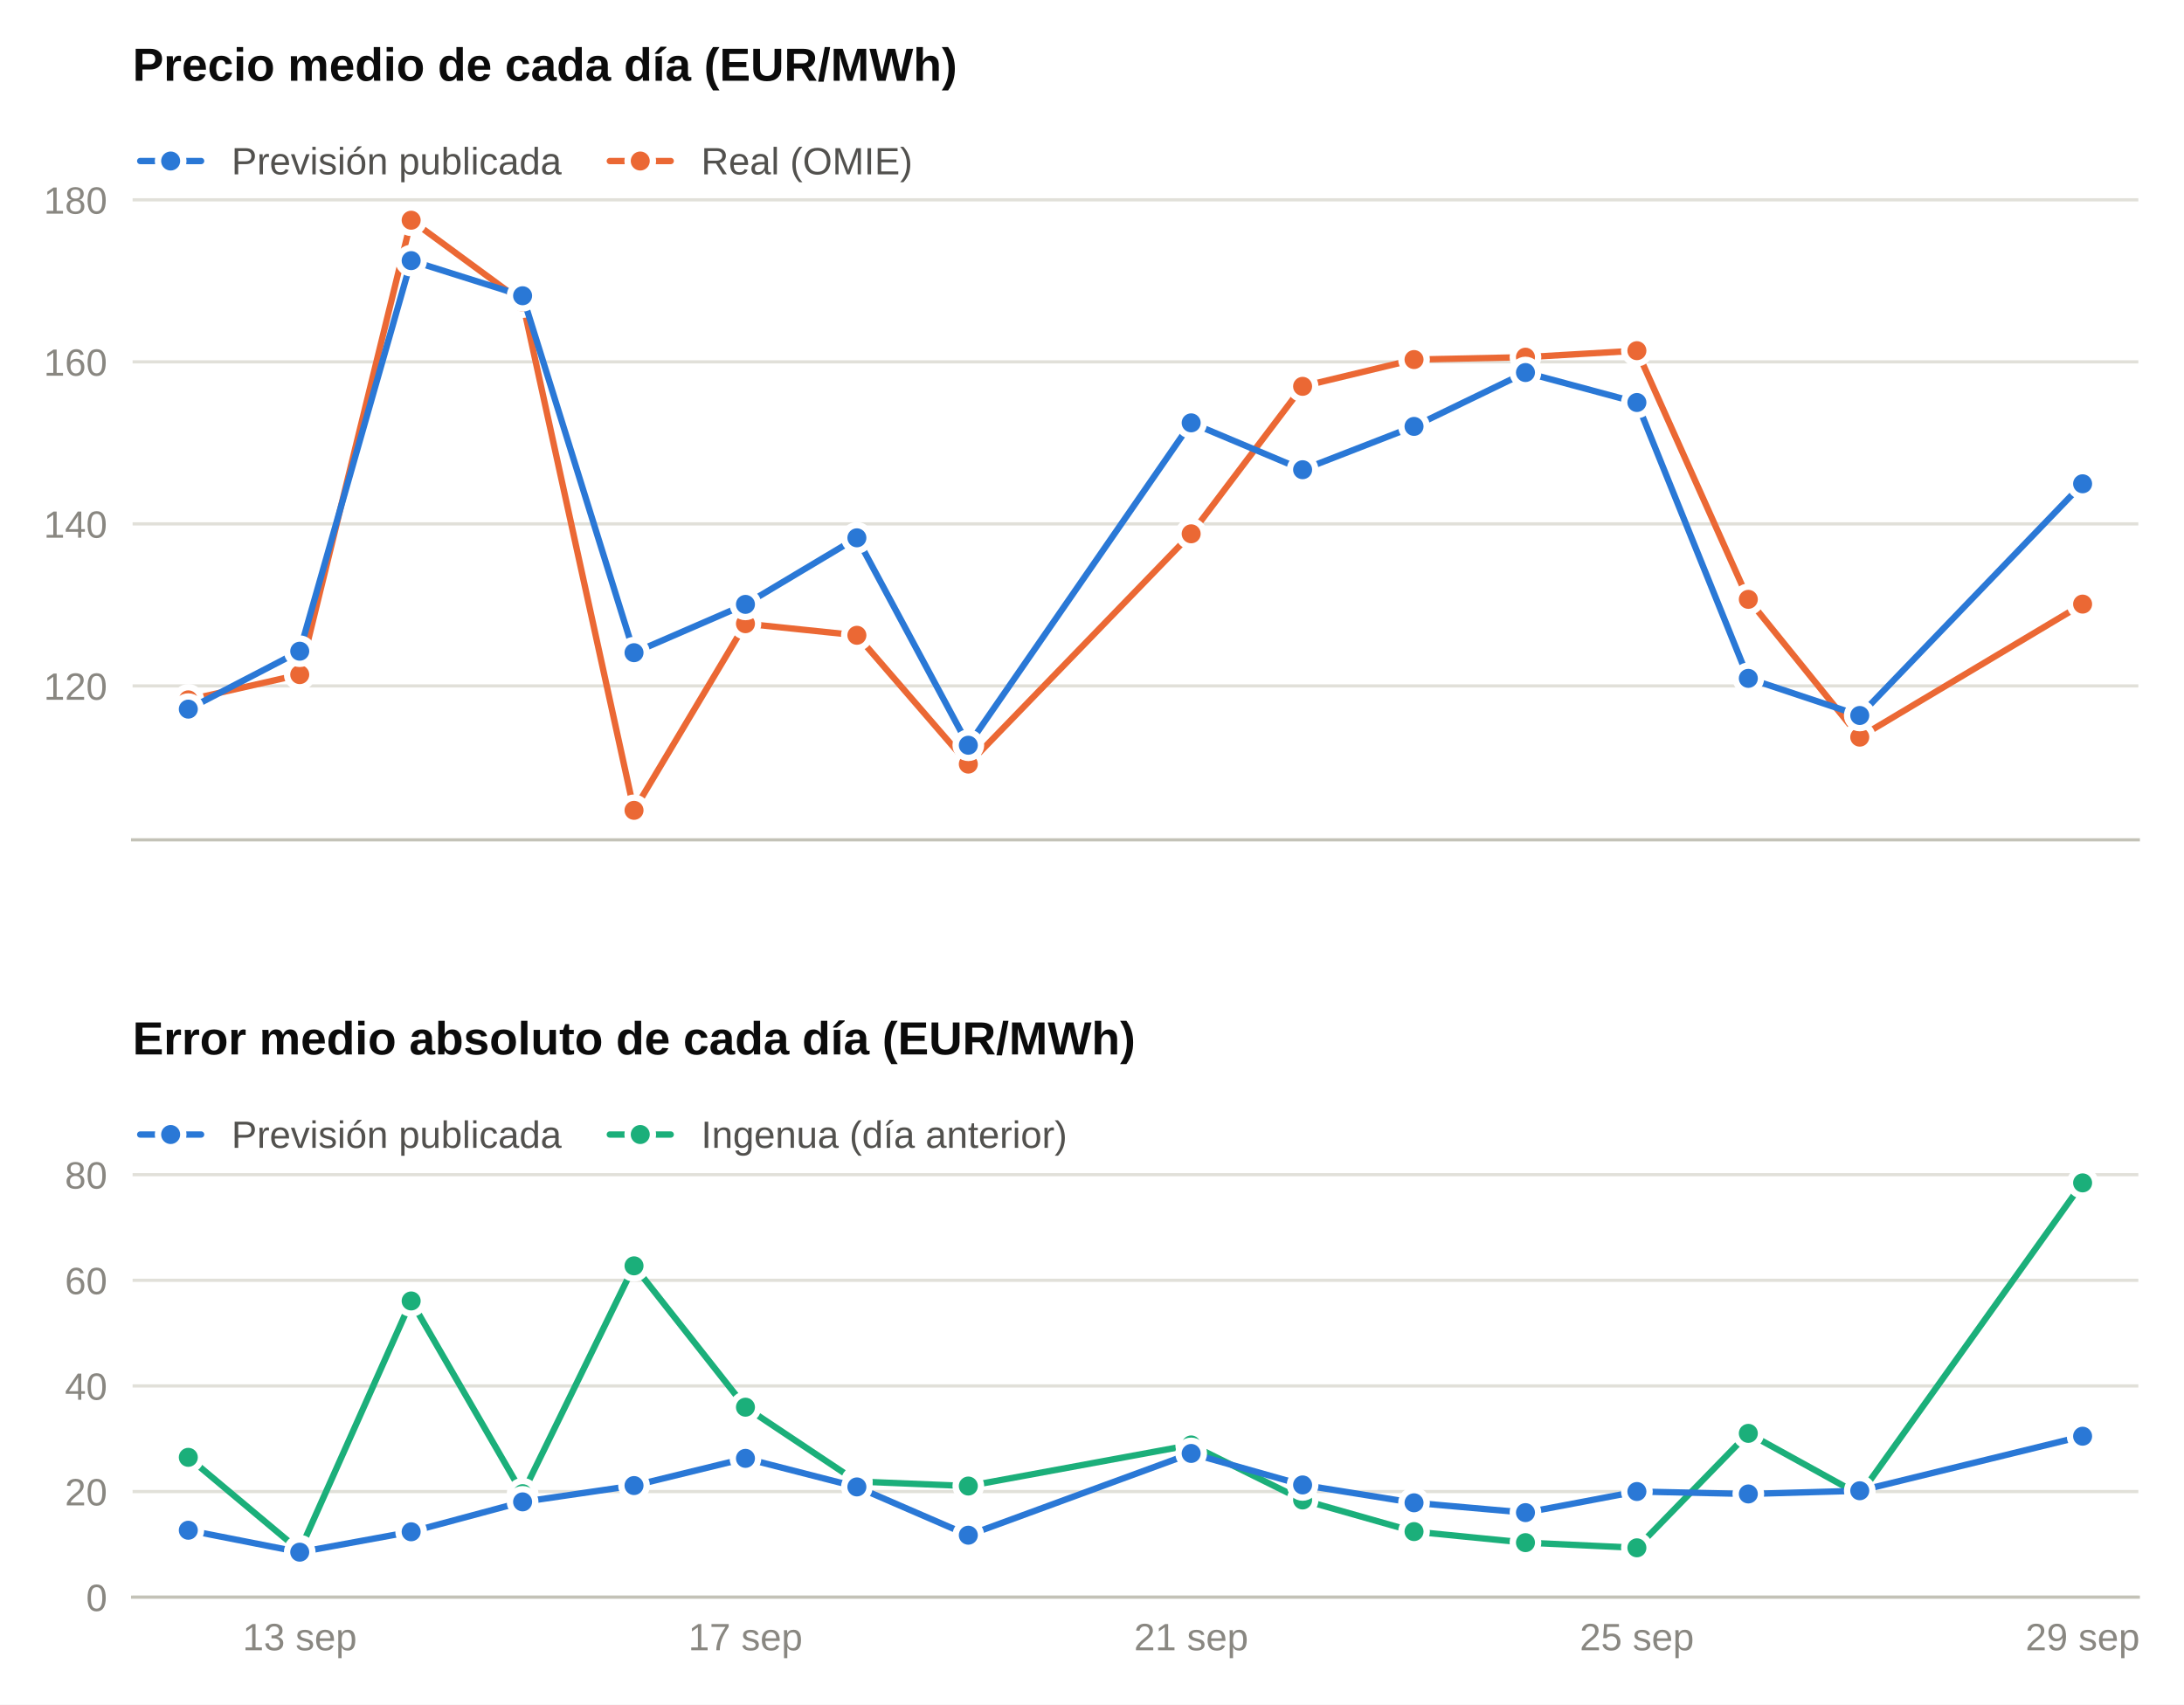
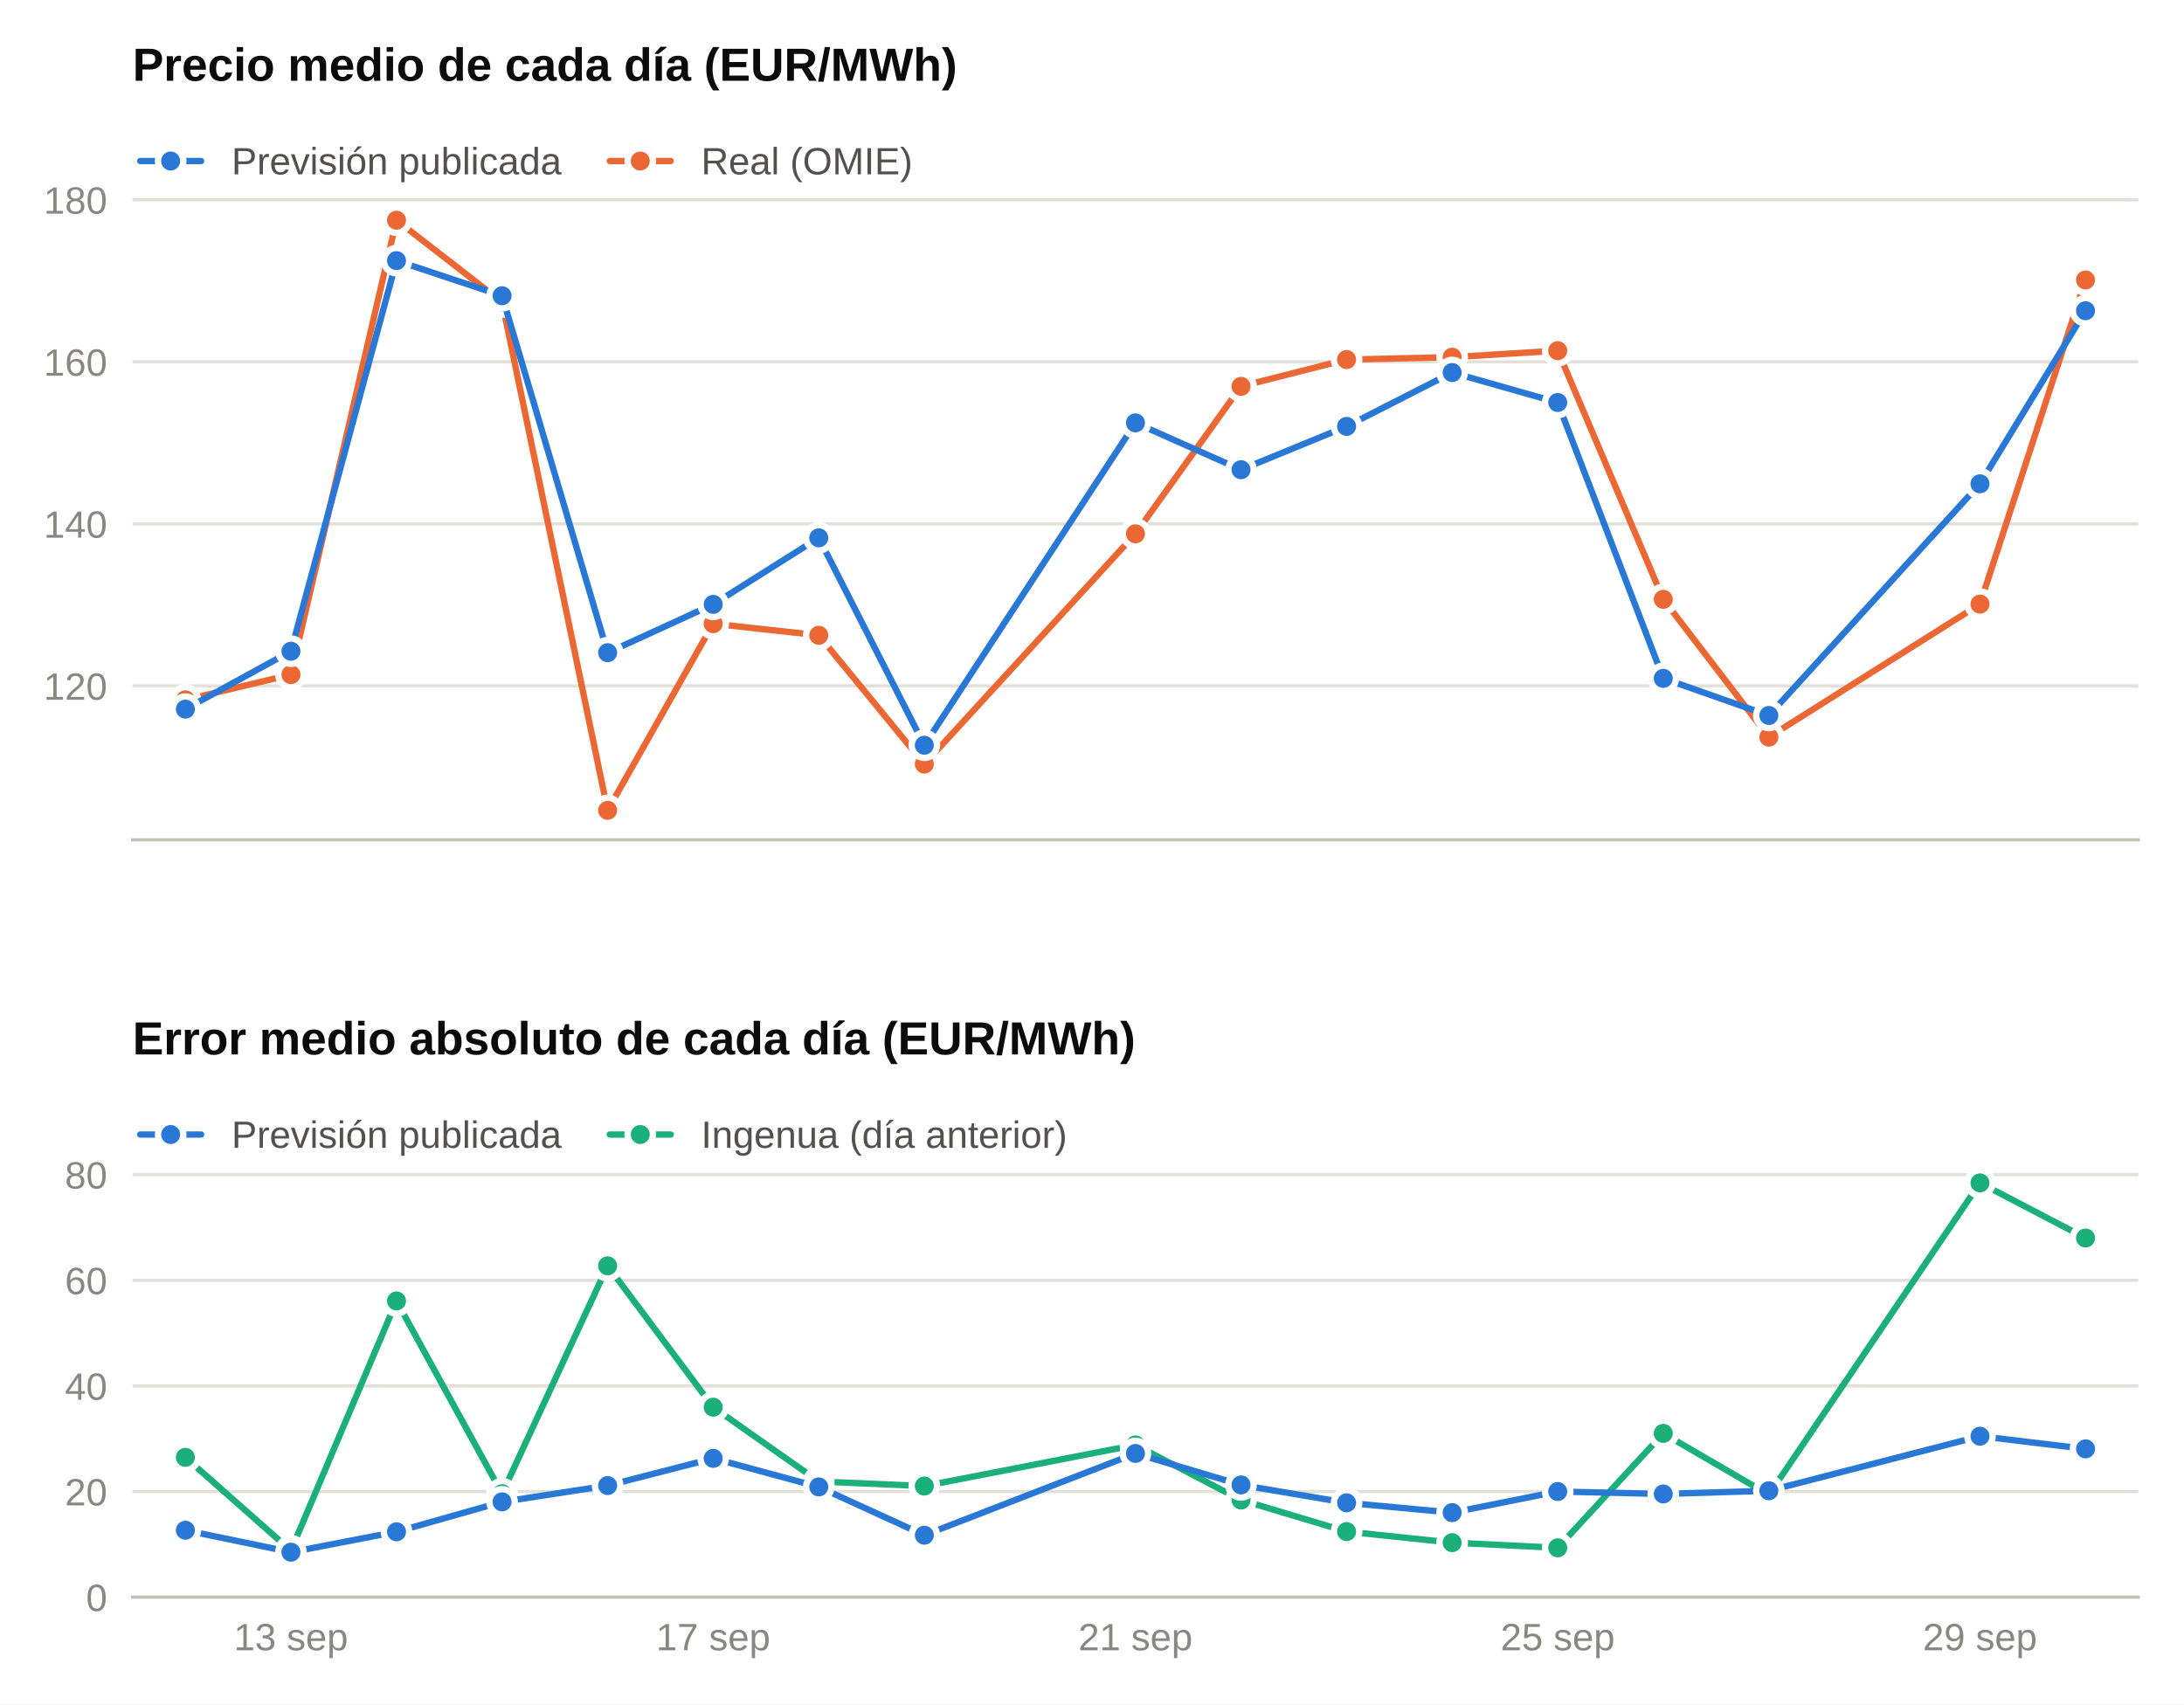
<svg xmlns="http://www.w3.org/2000/svg" xmlns:xlink="http://www.w3.org/1999/xlink" width="516.455pt" height="403.166pt" viewBox="0 0 516.455 403.166" version="1.1">
  <defs>
    <style type="text/css">*{stroke-linejoin: round; stroke-linecap: butt}</style>
  </defs>
  <g id="figure_1">
    <g id="patch_1">
      <path d="M 0 403.166  L 516.455 403.166  L 516.455 0  L 0 0  z " style="fill: #ffffff" />
    </g>
    <g id="axes_1">
      <g id="patch_2">
        <path d="M 31.355 198.629  L 505.655 198.629  L 505.655 45.103  L 31.355 45.103  z " style="fill: #ffffff" />
      </g>
      <g id="matplotlib.axis_1">
        <g id="xtick_1">
          <g id="line2d_1" />
        </g>
        <g id="xtick_2">
          <g id="line2d_2" />
        </g>
        <g id="xtick_3">
          <g id="line2d_3" />
        </g>
        <g id="xtick_4">
          <g id="line2d_4" />
        </g>
        <g id="xtick_5">
          <g id="line2d_5" />
        </g>
      </g>
      <g id="matplotlib.axis_2">
        <g id="ytick_1">
          <g id="line2d_6">
            <path d="M 31.355 162.22  L 505.655 162.22  " clip-path="url(#pcca6787718)" style="fill: none; stroke: #e1e0d9; stroke-width: 0.75; stroke-linecap: square" />
          </g>
          <g id="line2d_7" />
          <g id="text_1">
            <text style="font-size: 9px; font-family: 'Segoe UI', 'Helvetica Neue', 'Arial', 'DejaVu Sans', sans-serif; text-anchor: end; fill: #898781" x="25.355" y="165.496" transform="rotate(-0 25.35469 165.4962)">120</text>
          </g>
        </g>
        <g id="ytick_2">
          <g id="line2d_8">
            <path d="M 31.355 123.899  L 505.655 123.899  " clip-path="url(#pcca6787718)" style="fill: none; stroke: #e1e0d9; stroke-width: 0.75; stroke-linecap: square" />
          </g>
          <g id="line2d_9" />
          <g id="text_2">
            <text style="font-size: 9px; font-family: 'Segoe UI', 'Helvetica Neue', 'Arial', 'DejaVu Sans', sans-serif; text-anchor: end; fill: #898781" x="25.355" y="127.176" transform="rotate(-0 25.35469 127.1756)">140</text>
          </g>
        </g>
        <g id="ytick_3">
          <g id="line2d_10">
            <path d="M 31.355 85.579  L 505.655 85.579  " clip-path="url(#pcca6787718)" style="fill: none; stroke: #e1e0d9; stroke-width: 0.75; stroke-linecap: square" />
          </g>
          <g id="line2d_11" />
          <g id="text_3">
            <text style="font-size: 9px; font-family: 'Segoe UI', 'Helvetica Neue', 'Arial', 'DejaVu Sans', sans-serif; text-anchor: end; fill: #898781" x="25.355" y="88.855" transform="rotate(-0 25.35469 88.85491)">160</text>
          </g>
        </g>
        <g id="ytick_4">
          <g id="line2d_12">
            <path d="M 31.355 47.258  L 505.655 47.258  " clip-path="url(#pcca6787718)" style="fill: none; stroke: #e1e0d9; stroke-width: 0.75; stroke-linecap: square" />
          </g>
          <g id="line2d_13" />
          <g id="text_4">
            <text style="font-size: 9px; font-family: 'Segoe UI', 'Helvetica Neue', 'Arial', 'DejaVu Sans', sans-serif; text-anchor: end; fill: #898781" x="25.355" y="50.534" transform="rotate(-0 25.35469 50.53425)">180</text>
          </g>
        </g>
      </g>
      <g id="line2d_14">
-         <path d="M 44.53 165.52  L 70.88 159.552  L 97.23 52.082  L 123.58 71.443  L 149.93 191.651  L 176.28 147.512  L 202.63 150.251  L 228.98 180.716  L 281.68 126.25  L 308.03 91.373  L 334.38 85.035  L 360.73 84.476  L 387.08 82.939  L 413.43 141.75  L 439.78 174.339  L 492.48 142.875  " clip-path="url(#pcca6787718)" style="fill: none; stroke: #eb6834; stroke-width: 1.5; stroke-linecap: round" />
+         <path d="M 43.836 165.52  L 68.799 159.552  L 93.763 52.082  L 118.726 71.443  L 143.689 191.651  L 168.652 147.512  L 193.615 150.251  L 218.578 180.716  L 268.505 126.25  L 293.468 91.373  L 318.431 85.035  L 343.394 84.476  L 368.357 82.939  L 393.32 141.75  L 418.284 174.339  L 468.21 142.875  L 493.173 66.22  " clip-path="url(#pcca6787718)" style="fill: none; stroke: #eb6834; stroke-width: 1.5; stroke-linecap: round" />
        <defs>
          <path id="m348eba89e2" d="M 0 3  C 0.796 3 1.559 2.684 2.121 2.121  C 2.684 1.559 3 0.796 3 0  C 3 -0.796 2.684 -1.559 2.121 -2.121  C 1.559 -2.684 0.796 -3 0 -3  C -0.796 -3 -1.559 -2.684 -2.121 -2.121  C -2.684 -1.559 -3 -0.796 -3 0  C -3 0.796 -2.684 1.559 -2.121 2.121  C -1.559 2.684 -0.796 3 0 3  z " style="stroke: #ffffff; stroke-width: 1.5" />
        </defs>
        <g clip-path="url(#pcca6787718)">
-           <use xlink:href="#m348eba89e2" x="44.53" y="165.52" style="fill: #eb6834; stroke: #ffffff; stroke-width: 1.5" />
-           <use xlink:href="#m348eba89e2" x="70.88" y="159.552" style="fill: #eb6834; stroke: #ffffff; stroke-width: 1.5" />
-           <use xlink:href="#m348eba89e2" x="97.23" y="52.082" style="fill: #eb6834; stroke: #ffffff; stroke-width: 1.5" />
-           <use xlink:href="#m348eba89e2" x="123.58" y="71.443" style="fill: #eb6834; stroke: #ffffff; stroke-width: 1.5" />
-           <use xlink:href="#m348eba89e2" x="149.93" y="191.651" style="fill: #eb6834; stroke: #ffffff; stroke-width: 1.5" />
-           <use xlink:href="#m348eba89e2" x="176.28" y="147.512" style="fill: #eb6834; stroke: #ffffff; stroke-width: 1.5" />
-           <use xlink:href="#m348eba89e2" x="202.63" y="150.251" style="fill: #eb6834; stroke: #ffffff; stroke-width: 1.5" />
-           <use xlink:href="#m348eba89e2" x="228.98" y="180.716" style="fill: #eb6834; stroke: #ffffff; stroke-width: 1.5" />
-           <use xlink:href="#m348eba89e2" x="281.68" y="126.25" style="fill: #eb6834; stroke: #ffffff; stroke-width: 1.5" />
-           <use xlink:href="#m348eba89e2" x="308.03" y="91.373" style="fill: #eb6834; stroke: #ffffff; stroke-width: 1.5" />
-           <use xlink:href="#m348eba89e2" x="334.38" y="85.035" style="fill: #eb6834; stroke: #ffffff; stroke-width: 1.5" />
-           <use xlink:href="#m348eba89e2" x="360.73" y="84.476" style="fill: #eb6834; stroke: #ffffff; stroke-width: 1.5" />
-           <use xlink:href="#m348eba89e2" x="387.08" y="82.939" style="fill: #eb6834; stroke: #ffffff; stroke-width: 1.5" />
-           <use xlink:href="#m348eba89e2" x="413.43" y="141.75" style="fill: #eb6834; stroke: #ffffff; stroke-width: 1.5" />
-           <use xlink:href="#m348eba89e2" x="439.78" y="174.339" style="fill: #eb6834; stroke: #ffffff; stroke-width: 1.5" />
-           <use xlink:href="#m348eba89e2" x="492.48" y="142.875" style="fill: #eb6834; stroke: #ffffff; stroke-width: 1.5" />
+           <use xlink:href="#m348eba89e2" x="43.836" y="165.52" style="fill: #eb6834; stroke: #ffffff; stroke-width: 1.5" />
+           <use xlink:href="#m348eba89e2" x="68.799" y="159.552" style="fill: #eb6834; stroke: #ffffff; stroke-width: 1.5" />
+           <use xlink:href="#m348eba89e2" x="93.763" y="52.082" style="fill: #eb6834; stroke: #ffffff; stroke-width: 1.5" />
+           <use xlink:href="#m348eba89e2" x="118.726" y="71.443" style="fill: #eb6834; stroke: #ffffff; stroke-width: 1.5" />
+           <use xlink:href="#m348eba89e2" x="143.689" y="191.651" style="fill: #eb6834; stroke: #ffffff; stroke-width: 1.5" />
+           <use xlink:href="#m348eba89e2" x="168.652" y="147.512" style="fill: #eb6834; stroke: #ffffff; stroke-width: 1.5" />
+           <use xlink:href="#m348eba89e2" x="193.615" y="150.251" style="fill: #eb6834; stroke: #ffffff; stroke-width: 1.5" />
+           <use xlink:href="#m348eba89e2" x="218.578" y="180.716" style="fill: #eb6834; stroke: #ffffff; stroke-width: 1.5" />
+           <use xlink:href="#m348eba89e2" x="268.505" y="126.25" style="fill: #eb6834; stroke: #ffffff; stroke-width: 1.5" />
+           <use xlink:href="#m348eba89e2" x="293.468" y="91.373" style="fill: #eb6834; stroke: #ffffff; stroke-width: 1.5" />
+           <use xlink:href="#m348eba89e2" x="318.431" y="85.035" style="fill: #eb6834; stroke: #ffffff; stroke-width: 1.5" />
+           <use xlink:href="#m348eba89e2" x="343.394" y="84.476" style="fill: #eb6834; stroke: #ffffff; stroke-width: 1.5" />
+           <use xlink:href="#m348eba89e2" x="368.357" y="82.939" style="fill: #eb6834; stroke: #ffffff; stroke-width: 1.5" />
+           <use xlink:href="#m348eba89e2" x="393.32" y="141.75" style="fill: #eb6834; stroke: #ffffff; stroke-width: 1.5" />
+           <use xlink:href="#m348eba89e2" x="418.284" y="174.339" style="fill: #eb6834; stroke: #ffffff; stroke-width: 1.5" />
+           <use xlink:href="#m348eba89e2" x="468.21" y="142.875" style="fill: #eb6834; stroke: #ffffff; stroke-width: 1.5" />
+           <use xlink:href="#m348eba89e2" x="493.173" y="66.22" style="fill: #eb6834; stroke: #ffffff; stroke-width: 1.5" />
        </g>
      </g>
      <g id="patch_3">
        <path d="M 31.355 198.629  L 505.655 198.629  " style="fill: none; stroke: #c3c2b7; stroke-width: 0.75; stroke-linejoin: miter; stroke-linecap: square" />
      </g>
      <g id="line2d_15">
-         <path d="M 44.53 167.715  L 70.88 154.018  L 97.23 61.638  L 123.58 69.946  L 149.93 154.368  L 176.28 142.94  L 202.63 127.2  L 228.98 176.254  L 281.68 100.008  L 308.03 111.093  L 334.38 100.847  L 360.73 88.108  L 387.08 95.195  L 413.43 160.439  L 439.78 169.217  L 492.48 114.418  " clip-path="url(#pcca6787718)" style="fill: none; stroke: #2a78d6; stroke-width: 1.5; stroke-linecap: round" />
+         <path d="M 43.836 167.715  L 68.799 154.018  L 93.763 61.638  L 118.726 69.946  L 143.689 154.368  L 168.652 142.94  L 193.615 127.2  L 218.578 176.254  L 268.505 100.008  L 293.468 111.093  L 318.431 100.847  L 343.394 88.108  L 368.357 95.195  L 393.32 160.439  L 418.284 169.217  L 468.21 114.418  L 493.173 73.489  " clip-path="url(#pcca6787718)" style="fill: none; stroke: #2a78d6; stroke-width: 1.5; stroke-linecap: round" />
        <defs>
          <path id="m79700483b9" d="M 0 3  C 0.796 3 1.559 2.684 2.121 2.121  C 2.684 1.559 3 0.796 3 0  C 3 -0.796 2.684 -1.559 2.121 -2.121  C 1.559 -2.684 0.796 -3 0 -3  C -0.796 -3 -1.559 -2.684 -2.121 -2.121  C -2.684 -1.559 -3 -0.796 -3 0  C -3 0.796 -2.684 1.559 -2.121 2.121  C -1.559 2.684 -0.796 3 0 3  z " style="stroke: #ffffff; stroke-width: 1.5" />
        </defs>
        <g clip-path="url(#pcca6787718)">
-           <use xlink:href="#m79700483b9" x="44.53" y="167.715" style="fill: #2a78d6; stroke: #ffffff; stroke-width: 1.5" />
-           <use xlink:href="#m79700483b9" x="70.88" y="154.018" style="fill: #2a78d6; stroke: #ffffff; stroke-width: 1.5" />
-           <use xlink:href="#m79700483b9" x="97.23" y="61.638" style="fill: #2a78d6; stroke: #ffffff; stroke-width: 1.5" />
-           <use xlink:href="#m79700483b9" x="123.58" y="69.946" style="fill: #2a78d6; stroke: #ffffff; stroke-width: 1.5" />
-           <use xlink:href="#m79700483b9" x="149.93" y="154.368" style="fill: #2a78d6; stroke: #ffffff; stroke-width: 1.5" />
-           <use xlink:href="#m79700483b9" x="176.28" y="142.94" style="fill: #2a78d6; stroke: #ffffff; stroke-width: 1.5" />
-           <use xlink:href="#m79700483b9" x="202.63" y="127.2" style="fill: #2a78d6; stroke: #ffffff; stroke-width: 1.5" />
-           <use xlink:href="#m79700483b9" x="228.98" y="176.254" style="fill: #2a78d6; stroke: #ffffff; stroke-width: 1.5" />
-           <use xlink:href="#m79700483b9" x="281.68" y="100.008" style="fill: #2a78d6; stroke: #ffffff; stroke-width: 1.5" />
-           <use xlink:href="#m79700483b9" x="308.03" y="111.093" style="fill: #2a78d6; stroke: #ffffff; stroke-width: 1.5" />
-           <use xlink:href="#m79700483b9" x="334.38" y="100.847" style="fill: #2a78d6; stroke: #ffffff; stroke-width: 1.5" />
-           <use xlink:href="#m79700483b9" x="360.73" y="88.108" style="fill: #2a78d6; stroke: #ffffff; stroke-width: 1.5" />
-           <use xlink:href="#m79700483b9" x="387.08" y="95.195" style="fill: #2a78d6; stroke: #ffffff; stroke-width: 1.5" />
-           <use xlink:href="#m79700483b9" x="413.43" y="160.439" style="fill: #2a78d6; stroke: #ffffff; stroke-width: 1.5" />
-           <use xlink:href="#m79700483b9" x="439.78" y="169.217" style="fill: #2a78d6; stroke: #ffffff; stroke-width: 1.5" />
-           <use xlink:href="#m79700483b9" x="492.48" y="114.418" style="fill: #2a78d6; stroke: #ffffff; stroke-width: 1.5" />
+           <use xlink:href="#m79700483b9" x="43.836" y="167.715" style="fill: #2a78d6; stroke: #ffffff; stroke-width: 1.5" />
+           <use xlink:href="#m79700483b9" x="68.799" y="154.018" style="fill: #2a78d6; stroke: #ffffff; stroke-width: 1.5" />
+           <use xlink:href="#m79700483b9" x="93.763" y="61.638" style="fill: #2a78d6; stroke: #ffffff; stroke-width: 1.5" />
+           <use xlink:href="#m79700483b9" x="118.726" y="69.946" style="fill: #2a78d6; stroke: #ffffff; stroke-width: 1.5" />
+           <use xlink:href="#m79700483b9" x="143.689" y="154.368" style="fill: #2a78d6; stroke: #ffffff; stroke-width: 1.5" />
+           <use xlink:href="#m79700483b9" x="168.652" y="142.94" style="fill: #2a78d6; stroke: #ffffff; stroke-width: 1.5" />
+           <use xlink:href="#m79700483b9" x="193.615" y="127.2" style="fill: #2a78d6; stroke: #ffffff; stroke-width: 1.5" />
+           <use xlink:href="#m79700483b9" x="218.578" y="176.254" style="fill: #2a78d6; stroke: #ffffff; stroke-width: 1.5" />
+           <use xlink:href="#m79700483b9" x="268.505" y="100.008" style="fill: #2a78d6; stroke: #ffffff; stroke-width: 1.5" />
+           <use xlink:href="#m79700483b9" x="293.468" y="111.093" style="fill: #2a78d6; stroke: #ffffff; stroke-width: 1.5" />
+           <use xlink:href="#m79700483b9" x="318.431" y="100.847" style="fill: #2a78d6; stroke: #ffffff; stroke-width: 1.5" />
+           <use xlink:href="#m79700483b9" x="343.394" y="88.108" style="fill: #2a78d6; stroke: #ffffff; stroke-width: 1.5" />
+           <use xlink:href="#m79700483b9" x="368.357" y="95.195" style="fill: #2a78d6; stroke: #ffffff; stroke-width: 1.5" />
+           <use xlink:href="#m79700483b9" x="393.32" y="160.439" style="fill: #2a78d6; stroke: #ffffff; stroke-width: 1.5" />
+           <use xlink:href="#m79700483b9" x="418.284" y="169.217" style="fill: #2a78d6; stroke: #ffffff; stroke-width: 1.5" />
+           <use xlink:href="#m79700483b9" x="468.21" y="114.418" style="fill: #2a78d6; stroke: #ffffff; stroke-width: 1.5" />
+           <use xlink:href="#m79700483b9" x="493.173" y="73.489" style="fill: #2a78d6; stroke: #ffffff; stroke-width: 1.5" />
        </g>
      </g>
      <g id="text_5">
        <text style="font-weight: 600; font-size: 11px; font-family: 'Segoe UI', 'Helvetica Neue', 'Arial', 'DejaVu Sans', sans-serif; text-anchor: start; fill: #0b0b0b" x="31.355" y="19.103" transform="rotate(-0 31.35469 19.10328)">Precio medio de cada día (EUR/MWh)</text>
      </g>
      <g id="legend_1">
        <g id="line2d_16">
          <path d="M 33.155 38.083  L 40.355 38.083  L 47.555 38.083  " style="fill: none; stroke: #2a78d6; stroke-width: 1.5; stroke-linecap: round" />
          <g>
            <use xlink:href="#m79700483b9" x="40.355" y="38.083" style="fill: #2a78d6; stroke: #ffffff; stroke-width: 1.5" />
          </g>
        </g>
        <g id="text_6">
          <text style="font-size: 9px; font-family: 'Segoe UI', 'Helvetica Neue', 'Arial', 'DejaVu Sans', sans-serif; text-anchor: start; fill: #52514e" x="54.755" y="41.233" transform="rotate(-0 54.75469 41.23328)">Previsión publicada</text>
        </g>
        <g id="line2d_17">
          <path d="M 144.203 38.083  L 151.403 38.083  L 158.603 38.083  " style="fill: none; stroke: #eb6834; stroke-width: 1.5; stroke-linecap: round" />
          <g>
            <use xlink:href="#m348eba89e2" x="151.403" y="38.083" style="fill: #eb6834; stroke: #ffffff; stroke-width: 1.5" />
          </g>
        </g>
        <g id="text_7">
          <text style="font-size: 9px; font-family: 'Segoe UI', 'Helvetica Neue', 'Arial', 'DejaVu Sans', sans-serif; text-anchor: start; fill: #52514e" x="165.803" y="41.233" transform="rotate(-0 165.8034 41.23328)">Real (OMIE)</text>
        </g>
      </g>
    </g>
    <g id="axes_2">
      <g id="patch_4">
        <path d="M 31.355 377.743  L 505.655 377.743  L 505.655 275.393  L 31.355 275.393  z " style="fill: #ffffff" />
      </g>
      <g id="matplotlib.axis_3">
        <g id="xtick_6">
          <g id="line2d_18" />
          <g id="text_8">
-             <text style="font-size: 9px; font-family: 'Segoe UI', 'Helvetica Neue', 'Arial', 'DejaVu Sans', sans-serif; text-anchor: middle; fill: #898781" x="70.88" y="390.296" transform="rotate(-0 70.87969 390.2955)">13 sep</text>
+             <text style="font-size: 9px; font-family: 'Segoe UI', 'Helvetica Neue', 'Arial', 'DejaVu Sans', sans-serif; text-anchor: middle; fill: #898781" x="68.799" y="390.296" transform="rotate(-0 68.79942 390.2955)">13 sep</text>
          </g>
        </g>
        <g id="xtick_7">
          <g id="line2d_19" />
          <g id="text_9">
-             <text style="font-size: 9px; font-family: 'Segoe UI', 'Helvetica Neue', 'Arial', 'DejaVu Sans', sans-serif; text-anchor: middle; fill: #898781" x="176.28" y="390.296" transform="rotate(-0 176.2797 390.2955)">17 sep</text>
+             <text style="font-size: 9px; font-family: 'Segoe UI', 'Helvetica Neue', 'Arial', 'DejaVu Sans', sans-serif; text-anchor: middle; fill: #898781" x="168.652" y="390.296" transform="rotate(-0 168.6521 390.2955)">17 sep</text>
          </g>
        </g>
        <g id="xtick_8">
          <g id="line2d_20" />
          <g id="text_10">
-             <text style="font-size: 9px; font-family: 'Segoe UI', 'Helvetica Neue', 'Arial', 'DejaVu Sans', sans-serif; text-anchor: middle; fill: #898781" x="281.68" y="390.296" transform="rotate(-0 281.6797 390.2955)">21 sep</text>
+             <text style="font-size: 9px; font-family: 'Segoe UI', 'Helvetica Neue', 'Arial', 'DejaVu Sans', sans-serif; text-anchor: middle; fill: #898781" x="268.505" y="390.296" transform="rotate(-0 268.5047 390.2955)">21 sep</text>
          </g>
        </g>
        <g id="xtick_9">
          <g id="line2d_21" />
          <g id="text_11">
-             <text style="font-size: 9px; font-family: 'Segoe UI', 'Helvetica Neue', 'Arial', 'DejaVu Sans', sans-serif; text-anchor: middle; fill: #898781" x="387.08" y="390.296" transform="rotate(-0 387.0797 390.2955)">25 sep</text>
+             <text style="font-size: 9px; font-family: 'Segoe UI', 'Helvetica Neue', 'Arial', 'DejaVu Sans', sans-serif; text-anchor: middle; fill: #898781" x="368.357" y="390.296" transform="rotate(-0 368.3573 390.2955)">25 sep</text>
          </g>
        </g>
        <g id="xtick_10">
          <g id="line2d_22" />
          <g id="text_12">
-             <text style="font-size: 9px; font-family: 'Segoe UI', 'Helvetica Neue', 'Arial', 'DejaVu Sans', sans-serif; text-anchor: middle; fill: #898781" x="492.48" y="390.296" transform="rotate(-0 492.4797 390.2955)">29 sep</text>
+             <text style="font-size: 9px; font-family: 'Segoe UI', 'Helvetica Neue', 'Arial', 'DejaVu Sans', sans-serif; text-anchor: middle; fill: #898781" x="468.21" y="390.296" transform="rotate(-0 468.21 390.2955)">29 sep</text>
          </g>
        </g>
      </g>
      <g id="matplotlib.axis_4">
        <g id="ytick_5">
          <g id="line2d_23">
            <path d="M 31.355 377.743  L 505.655 377.743  " clip-path="url(#pa7844a86a4)" style="fill: none; stroke: #e1e0d9; stroke-width: 0.75; stroke-linecap: square" />
          </g>
          <g id="line2d_24" />
          <g id="text_13">
            <text style="font-size: 9px; font-family: 'Segoe UI', 'Helvetica Neue', 'Arial', 'DejaVu Sans', sans-serif; text-anchor: end; fill: #898781" x="25.355" y="381.019" transform="rotate(-0 25.35469 381.0194)">0</text>
          </g>
        </g>
        <g id="ytick_6">
          <g id="line2d_25">
            <path d="M 31.355 352.763  L 505.655 352.763  " clip-path="url(#pa7844a86a4)" style="fill: none; stroke: #e1e0d9; stroke-width: 0.75; stroke-linecap: square" />
          </g>
          <g id="line2d_26" />
          <g id="text_14">
            <text style="font-size: 9px; font-family: 'Segoe UI', 'Helvetica Neue', 'Arial', 'DejaVu Sans', sans-serif; text-anchor: end; fill: #898781" x="25.355" y="356.039" transform="rotate(-0 25.35469 356.0392)">20</text>
          </g>
        </g>
        <g id="ytick_7">
          <g id="line2d_27">
            <path d="M 31.355 327.783  L 505.655 327.783  " clip-path="url(#pa7844a86a4)" style="fill: none; stroke: #e1e0d9; stroke-width: 0.75; stroke-linecap: square" />
          </g>
          <g id="line2d_28" />
          <g id="text_15">
            <text style="font-size: 9px; font-family: 'Segoe UI', 'Helvetica Neue', 'Arial', 'DejaVu Sans', sans-serif; text-anchor: end; fill: #898781" x="25.355" y="331.059" transform="rotate(-0 25.35469 331.059)">40</text>
          </g>
        </g>
        <g id="ytick_8">
          <g id="line2d_29">
            <path d="M 31.355 302.803  L 505.655 302.803  " clip-path="url(#pa7844a86a4)" style="fill: none; stroke: #e1e0d9; stroke-width: 0.75; stroke-linecap: square" />
          </g>
          <g id="line2d_30" />
          <g id="text_16">
            <text style="font-size: 9px; font-family: 'Segoe UI', 'Helvetica Neue', 'Arial', 'DejaVu Sans', sans-serif; text-anchor: end; fill: #898781" x="25.355" y="306.079" transform="rotate(-0 25.35469 306.0788)">60</text>
          </g>
        </g>
        <g id="ytick_9">
          <g id="line2d_31">
            <path d="M 31.355 277.822  L 505.655 277.822  " clip-path="url(#pa7844a86a4)" style="fill: none; stroke: #e1e0d9; stroke-width: 0.75; stroke-linecap: square" />
          </g>
          <g id="line2d_32" />
          <g id="text_17">
            <text style="font-size: 9px; font-family: 'Segoe UI', 'Helvetica Neue', 'Arial', 'DejaVu Sans', sans-serif; text-anchor: end; fill: #898781" x="25.355" y="281.099" transform="rotate(-0 25.35469 281.0986)">80</text>
          </g>
        </g>
      </g>
      <g id="line2d_33">
-         <path d="M 44.53 344.673  L 70.88 366.743  L 97.23 307.687  L 123.58 353.265  L 149.93 299.383  L 176.28 332.814  L 202.63 350.389  L 228.98 351.461  L 281.68 341.743  L 308.03 354.761  L 334.38 362.235  L 360.73 364.848  L 387.08 366.072  L 413.43 339.004  L 439.78 353.535  L 492.48 279.76  " clip-path="url(#pa7844a86a4)" style="fill: none; stroke: #1baf7a; stroke-width: 1.5; stroke-linecap: round" />
+         <path d="M 43.836 344.673  L 68.799 366.743  L 93.763 307.687  L 118.726 353.265  L 143.689 299.383  L 168.652 332.814  L 193.615 350.389  L 218.578 351.461  L 268.505 341.743  L 293.468 354.761  L 318.431 362.235  L 343.394 364.848  L 368.357 366.072  L 393.32 339.004  L 418.284 353.535  L 468.21 279.76  L 493.173 292.8  " clip-path="url(#pa7844a86a4)" style="fill: none; stroke: #1baf7a; stroke-width: 1.5; stroke-linecap: round" />
        <defs>
          <path id="m23fb859ee0" d="M 0 3  C 0.796 3 1.559 2.684 2.121 2.121  C 2.684 1.559 3 0.796 3 0  C 3 -0.796 2.684 -1.559 2.121 -2.121  C 1.559 -2.684 0.796 -3 0 -3  C -0.796 -3 -1.559 -2.684 -2.121 -2.121  C -2.684 -1.559 -3 -0.796 -3 0  C -3 0.796 -2.684 1.559 -2.121 2.121  C -1.559 2.684 -0.796 3 0 3  z " style="stroke: #ffffff; stroke-width: 1.5" />
        </defs>
        <g clip-path="url(#pa7844a86a4)">
-           <use xlink:href="#m23fb859ee0" x="44.53" y="344.673" style="fill: #1baf7a; stroke: #ffffff; stroke-width: 1.5" />
-           <use xlink:href="#m23fb859ee0" x="70.88" y="366.743" style="fill: #1baf7a; stroke: #ffffff; stroke-width: 1.5" />
-           <use xlink:href="#m23fb859ee0" x="97.23" y="307.687" style="fill: #1baf7a; stroke: #ffffff; stroke-width: 1.5" />
-           <use xlink:href="#m23fb859ee0" x="123.58" y="353.265" style="fill: #1baf7a; stroke: #ffffff; stroke-width: 1.5" />
-           <use xlink:href="#m23fb859ee0" x="149.93" y="299.383" style="fill: #1baf7a; stroke: #ffffff; stroke-width: 1.5" />
-           <use xlink:href="#m23fb859ee0" x="176.28" y="332.814" style="fill: #1baf7a; stroke: #ffffff; stroke-width: 1.5" />
-           <use xlink:href="#m23fb859ee0" x="202.63" y="350.389" style="fill: #1baf7a; stroke: #ffffff; stroke-width: 1.5" />
-           <use xlink:href="#m23fb859ee0" x="228.98" y="351.461" style="fill: #1baf7a; stroke: #ffffff; stroke-width: 1.5" />
-           <use xlink:href="#m23fb859ee0" x="281.68" y="341.743" style="fill: #1baf7a; stroke: #ffffff; stroke-width: 1.5" />
-           <use xlink:href="#m23fb859ee0" x="308.03" y="354.761" style="fill: #1baf7a; stroke: #ffffff; stroke-width: 1.5" />
-           <use xlink:href="#m23fb859ee0" x="334.38" y="362.235" style="fill: #1baf7a; stroke: #ffffff; stroke-width: 1.5" />
-           <use xlink:href="#m23fb859ee0" x="360.73" y="364.848" style="fill: #1baf7a; stroke: #ffffff; stroke-width: 1.5" />
-           <use xlink:href="#m23fb859ee0" x="387.08" y="366.072" style="fill: #1baf7a; stroke: #ffffff; stroke-width: 1.5" />
-           <use xlink:href="#m23fb859ee0" x="413.43" y="339.004" style="fill: #1baf7a; stroke: #ffffff; stroke-width: 1.5" />
-           <use xlink:href="#m23fb859ee0" x="439.78" y="353.535" style="fill: #1baf7a; stroke: #ffffff; stroke-width: 1.5" />
-           <use xlink:href="#m23fb859ee0" x="492.48" y="279.76" style="fill: #1baf7a; stroke: #ffffff; stroke-width: 1.5" />
+           <use xlink:href="#m23fb859ee0" x="43.836" y="344.673" style="fill: #1baf7a; stroke: #ffffff; stroke-width: 1.5" />
+           <use xlink:href="#m23fb859ee0" x="68.799" y="366.743" style="fill: #1baf7a; stroke: #ffffff; stroke-width: 1.5" />
+           <use xlink:href="#m23fb859ee0" x="93.763" y="307.687" style="fill: #1baf7a; stroke: #ffffff; stroke-width: 1.5" />
+           <use xlink:href="#m23fb859ee0" x="118.726" y="353.265" style="fill: #1baf7a; stroke: #ffffff; stroke-width: 1.5" />
+           <use xlink:href="#m23fb859ee0" x="143.689" y="299.383" style="fill: #1baf7a; stroke: #ffffff; stroke-width: 1.5" />
+           <use xlink:href="#m23fb859ee0" x="168.652" y="332.814" style="fill: #1baf7a; stroke: #ffffff; stroke-width: 1.5" />
+           <use xlink:href="#m23fb859ee0" x="193.615" y="350.389" style="fill: #1baf7a; stroke: #ffffff; stroke-width: 1.5" />
+           <use xlink:href="#m23fb859ee0" x="218.578" y="351.461" style="fill: #1baf7a; stroke: #ffffff; stroke-width: 1.5" />
+           <use xlink:href="#m23fb859ee0" x="268.505" y="341.743" style="fill: #1baf7a; stroke: #ffffff; stroke-width: 1.5" />
+           <use xlink:href="#m23fb859ee0" x="293.468" y="354.761" style="fill: #1baf7a; stroke: #ffffff; stroke-width: 1.5" />
+           <use xlink:href="#m23fb859ee0" x="318.431" y="362.235" style="fill: #1baf7a; stroke: #ffffff; stroke-width: 1.5" />
+           <use xlink:href="#m23fb859ee0" x="343.394" y="364.848" style="fill: #1baf7a; stroke: #ffffff; stroke-width: 1.5" />
+           <use xlink:href="#m23fb859ee0" x="368.357" y="366.072" style="fill: #1baf7a; stroke: #ffffff; stroke-width: 1.5" />
+           <use xlink:href="#m23fb859ee0" x="393.32" y="339.004" style="fill: #1baf7a; stroke: #ffffff; stroke-width: 1.5" />
+           <use xlink:href="#m23fb859ee0" x="418.284" y="353.535" style="fill: #1baf7a; stroke: #ffffff; stroke-width: 1.5" />
+           <use xlink:href="#m23fb859ee0" x="468.21" y="279.76" style="fill: #1baf7a; stroke: #ffffff; stroke-width: 1.5" />
+           <use xlink:href="#m23fb859ee0" x="493.173" y="292.8" style="fill: #1baf7a; stroke: #ffffff; stroke-width: 1.5" />
        </g>
      </g>
      <g id="patch_5">
        <path d="M 31.355 377.743  L 505.655 377.743  " style="fill: none; stroke: #c3c2b7; stroke-width: 0.75; stroke-linejoin: miter; stroke-linecap: square" />
      </g>
      <g id="line2d_34">
-         <path d="M 44.53 361.917  L 70.88 367.102  L 97.23 362.281  L 123.58 355.205  L 149.93 351.348  L 176.28 344.916  L 202.63 351.67  L 228.98 363.089  L 281.68 343.753  L 308.03 351.201  L 334.38 355.426  L 360.73 357.748  L 387.08 352.758  L 413.43 353.335  L 439.78 352.577  L 492.48 339.676  " clip-path="url(#pa7844a86a4)" style="fill: none; stroke: #2a78d6; stroke-width: 1.5; stroke-linecap: round" />
+         <path d="M 43.836 361.917  L 68.799 367.102  L 93.763 362.281  L 118.726 355.205  L 143.689 351.348  L 168.652 344.916  L 193.615 351.67  L 218.578 363.089  L 268.505 343.753  L 293.468 351.201  L 318.431 355.426  L 343.394 357.748  L 368.357 352.758  L 393.32 353.335  L 418.284 352.577  L 468.21 339.676  L 493.173 342.667  " clip-path="url(#pa7844a86a4)" style="fill: none; stroke: #2a78d6; stroke-width: 1.5; stroke-linecap: round" />
        <g clip-path="url(#pa7844a86a4)">
-           <use xlink:href="#m79700483b9" x="44.53" y="361.917" style="fill: #2a78d6; stroke: #ffffff; stroke-width: 1.5" />
-           <use xlink:href="#m79700483b9" x="70.88" y="367.102" style="fill: #2a78d6; stroke: #ffffff; stroke-width: 1.5" />
-           <use xlink:href="#m79700483b9" x="97.23" y="362.281" style="fill: #2a78d6; stroke: #ffffff; stroke-width: 1.5" />
-           <use xlink:href="#m79700483b9" x="123.58" y="355.205" style="fill: #2a78d6; stroke: #ffffff; stroke-width: 1.5" />
-           <use xlink:href="#m79700483b9" x="149.93" y="351.348" style="fill: #2a78d6; stroke: #ffffff; stroke-width: 1.5" />
-           <use xlink:href="#m79700483b9" x="176.28" y="344.916" style="fill: #2a78d6; stroke: #ffffff; stroke-width: 1.5" />
-           <use xlink:href="#m79700483b9" x="202.63" y="351.67" style="fill: #2a78d6; stroke: #ffffff; stroke-width: 1.5" />
-           <use xlink:href="#m79700483b9" x="228.98" y="363.089" style="fill: #2a78d6; stroke: #ffffff; stroke-width: 1.5" />
-           <use xlink:href="#m79700483b9" x="281.68" y="343.753" style="fill: #2a78d6; stroke: #ffffff; stroke-width: 1.5" />
-           <use xlink:href="#m79700483b9" x="308.03" y="351.201" style="fill: #2a78d6; stroke: #ffffff; stroke-width: 1.5" />
-           <use xlink:href="#m79700483b9" x="334.38" y="355.426" style="fill: #2a78d6; stroke: #ffffff; stroke-width: 1.5" />
-           <use xlink:href="#m79700483b9" x="360.73" y="357.748" style="fill: #2a78d6; stroke: #ffffff; stroke-width: 1.5" />
-           <use xlink:href="#m79700483b9" x="387.08" y="352.758" style="fill: #2a78d6; stroke: #ffffff; stroke-width: 1.5" />
-           <use xlink:href="#m79700483b9" x="413.43" y="353.335" style="fill: #2a78d6; stroke: #ffffff; stroke-width: 1.5" />
-           <use xlink:href="#m79700483b9" x="439.78" y="352.577" style="fill: #2a78d6; stroke: #ffffff; stroke-width: 1.5" />
-           <use xlink:href="#m79700483b9" x="492.48" y="339.676" style="fill: #2a78d6; stroke: #ffffff; stroke-width: 1.5" />
+           <use xlink:href="#m79700483b9" x="43.836" y="361.917" style="fill: #2a78d6; stroke: #ffffff; stroke-width: 1.5" />
+           <use xlink:href="#m79700483b9" x="68.799" y="367.102" style="fill: #2a78d6; stroke: #ffffff; stroke-width: 1.5" />
+           <use xlink:href="#m79700483b9" x="93.763" y="362.281" style="fill: #2a78d6; stroke: #ffffff; stroke-width: 1.5" />
+           <use xlink:href="#m79700483b9" x="118.726" y="355.205" style="fill: #2a78d6; stroke: #ffffff; stroke-width: 1.5" />
+           <use xlink:href="#m79700483b9" x="143.689" y="351.348" style="fill: #2a78d6; stroke: #ffffff; stroke-width: 1.5" />
+           <use xlink:href="#m79700483b9" x="168.652" y="344.916" style="fill: #2a78d6; stroke: #ffffff; stroke-width: 1.5" />
+           <use xlink:href="#m79700483b9" x="193.615" y="351.67" style="fill: #2a78d6; stroke: #ffffff; stroke-width: 1.5" />
+           <use xlink:href="#m79700483b9" x="218.578" y="363.089" style="fill: #2a78d6; stroke: #ffffff; stroke-width: 1.5" />
+           <use xlink:href="#m79700483b9" x="268.505" y="343.753" style="fill: #2a78d6; stroke: #ffffff; stroke-width: 1.5" />
+           <use xlink:href="#m79700483b9" x="293.468" y="351.201" style="fill: #2a78d6; stroke: #ffffff; stroke-width: 1.5" />
+           <use xlink:href="#m79700483b9" x="318.431" y="355.426" style="fill: #2a78d6; stroke: #ffffff; stroke-width: 1.5" />
+           <use xlink:href="#m79700483b9" x="343.394" y="357.748" style="fill: #2a78d6; stroke: #ffffff; stroke-width: 1.5" />
+           <use xlink:href="#m79700483b9" x="368.357" y="352.758" style="fill: #2a78d6; stroke: #ffffff; stroke-width: 1.5" />
+           <use xlink:href="#m79700483b9" x="393.32" y="353.335" style="fill: #2a78d6; stroke: #ffffff; stroke-width: 1.5" />
+           <use xlink:href="#m79700483b9" x="418.284" y="352.577" style="fill: #2a78d6; stroke: #ffffff; stroke-width: 1.5" />
+           <use xlink:href="#m79700483b9" x="468.21" y="339.676" style="fill: #2a78d6; stroke: #ffffff; stroke-width: 1.5" />
+           <use xlink:href="#m79700483b9" x="493.173" y="342.667" style="fill: #2a78d6; stroke: #ffffff; stroke-width: 1.5" />
        </g>
      </g>
      <g id="text_18">
        <text style="font-weight: 600; font-size: 11px; font-family: 'Segoe UI', 'Helvetica Neue', 'Arial', 'DejaVu Sans', sans-serif; text-anchor: start; fill: #0b0b0b" x="31.355" y="249.393" transform="rotate(-0 31.35469 249.3925)">Error medio absoluto de cada día (EUR/MWh)</text>
      </g>
      <g id="legend_2">
        <g id="line2d_35">
          <path d="M 33.155 268.325  L 40.355 268.325  L 47.555 268.325  " style="fill: none; stroke: #2a78d6; stroke-width: 1.5; stroke-linecap: round" />
          <g>
            <use xlink:href="#m79700483b9" x="40.355" y="268.325" style="fill: #2a78d6; stroke: #ffffff; stroke-width: 1.5" />
          </g>
        </g>
        <g id="text_19">
          <text style="font-size: 9px; font-family: 'Segoe UI', 'Helvetica Neue', 'Arial', 'DejaVu Sans', sans-serif; text-anchor: start; fill: #52514e" x="54.755" y="271.475" transform="rotate(-0 54.75469 271.4747)">Previsión publicada</text>
        </g>
        <g id="line2d_36">
          <path d="M 144.203 268.325  L 151.403 268.325  L 158.603 268.325  " style="fill: none; stroke: #1baf7a; stroke-width: 1.5; stroke-linecap: round" />
          <g>
            <use xlink:href="#m23fb859ee0" x="151.403" y="268.325" style="fill: #1baf7a; stroke: #ffffff; stroke-width: 1.5" />
          </g>
        </g>
        <g id="text_20">
          <text style="font-size: 9px; font-family: 'Segoe UI', 'Helvetica Neue', 'Arial', 'DejaVu Sans', sans-serif; text-anchor: start; fill: #52514e" x="165.803" y="271.475" transform="rotate(-0 165.8034 271.4747)">Ingenua (día anterior)</text>
        </g>
      </g>
    </g>
  </g>
  <defs>
    <clipPath id="pcca6787718">
      <rect x="31.355" y="45.103" width="474.3" height="153.526" />
    </clipPath>
    <clipPath id="pa7844a86a4">
      <rect x="31.355" y="275.393" width="474.3" height="102.351" />
    </clipPath>
  </defs>
</svg>
